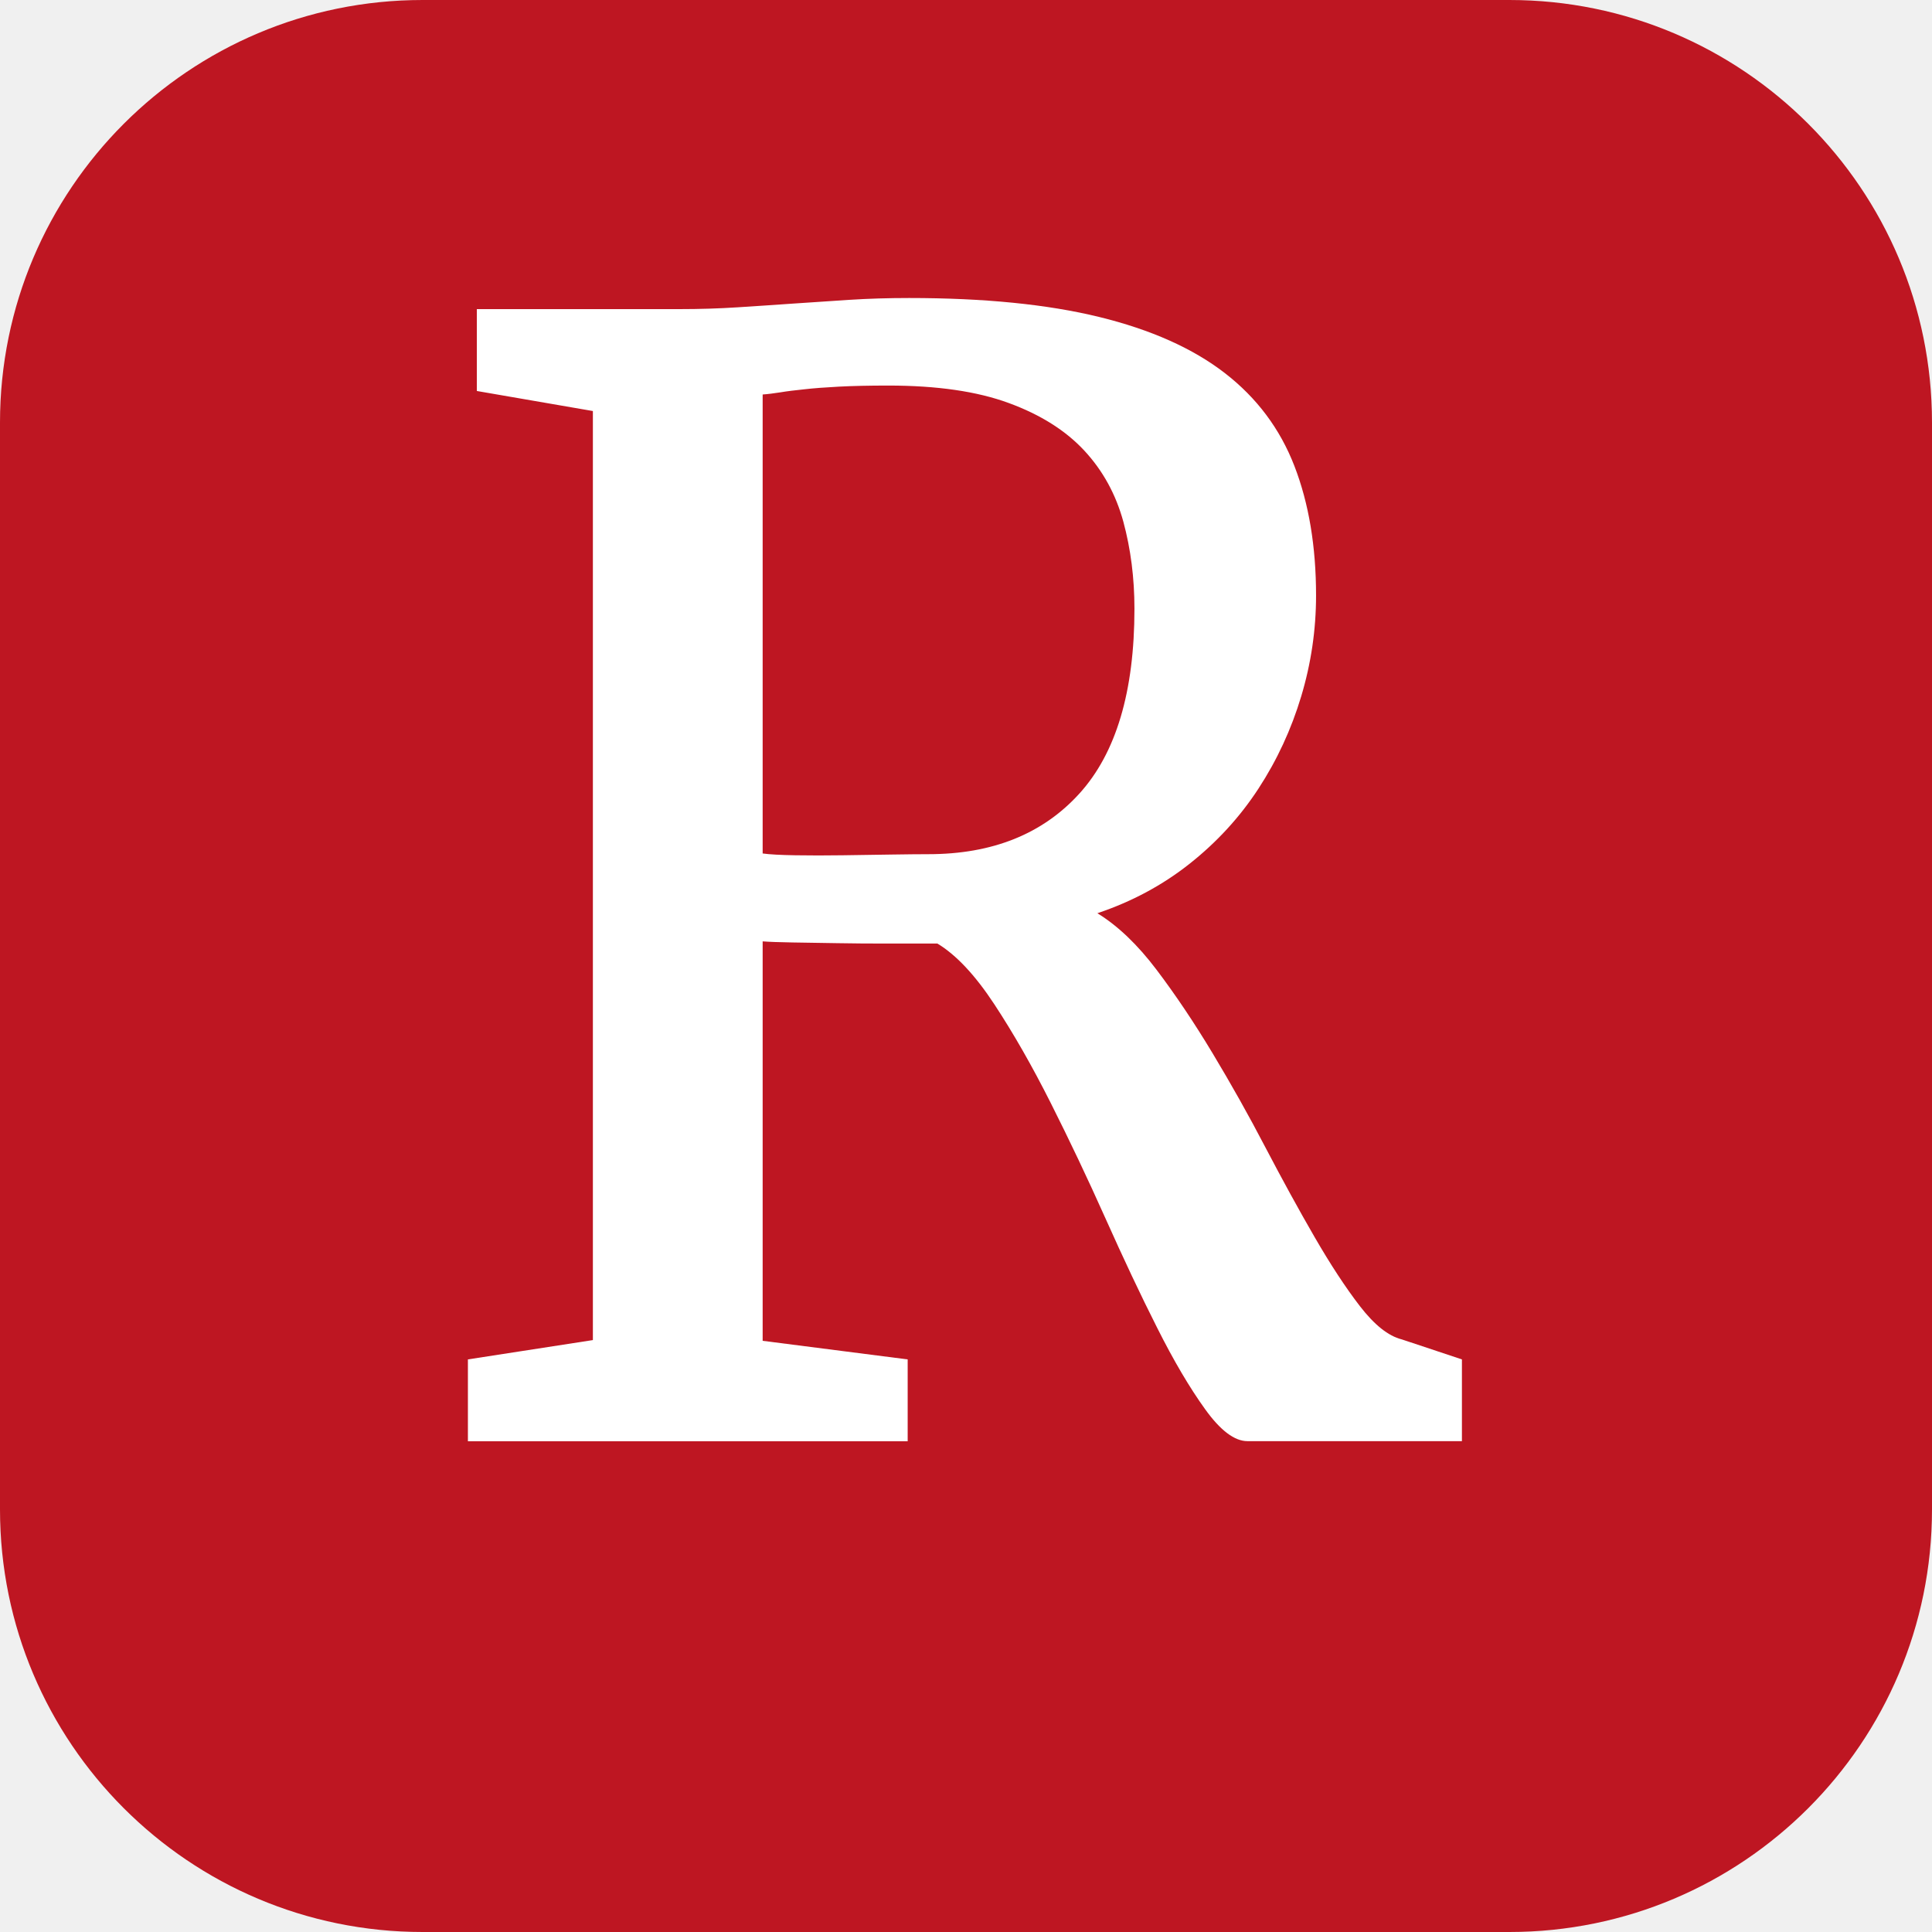
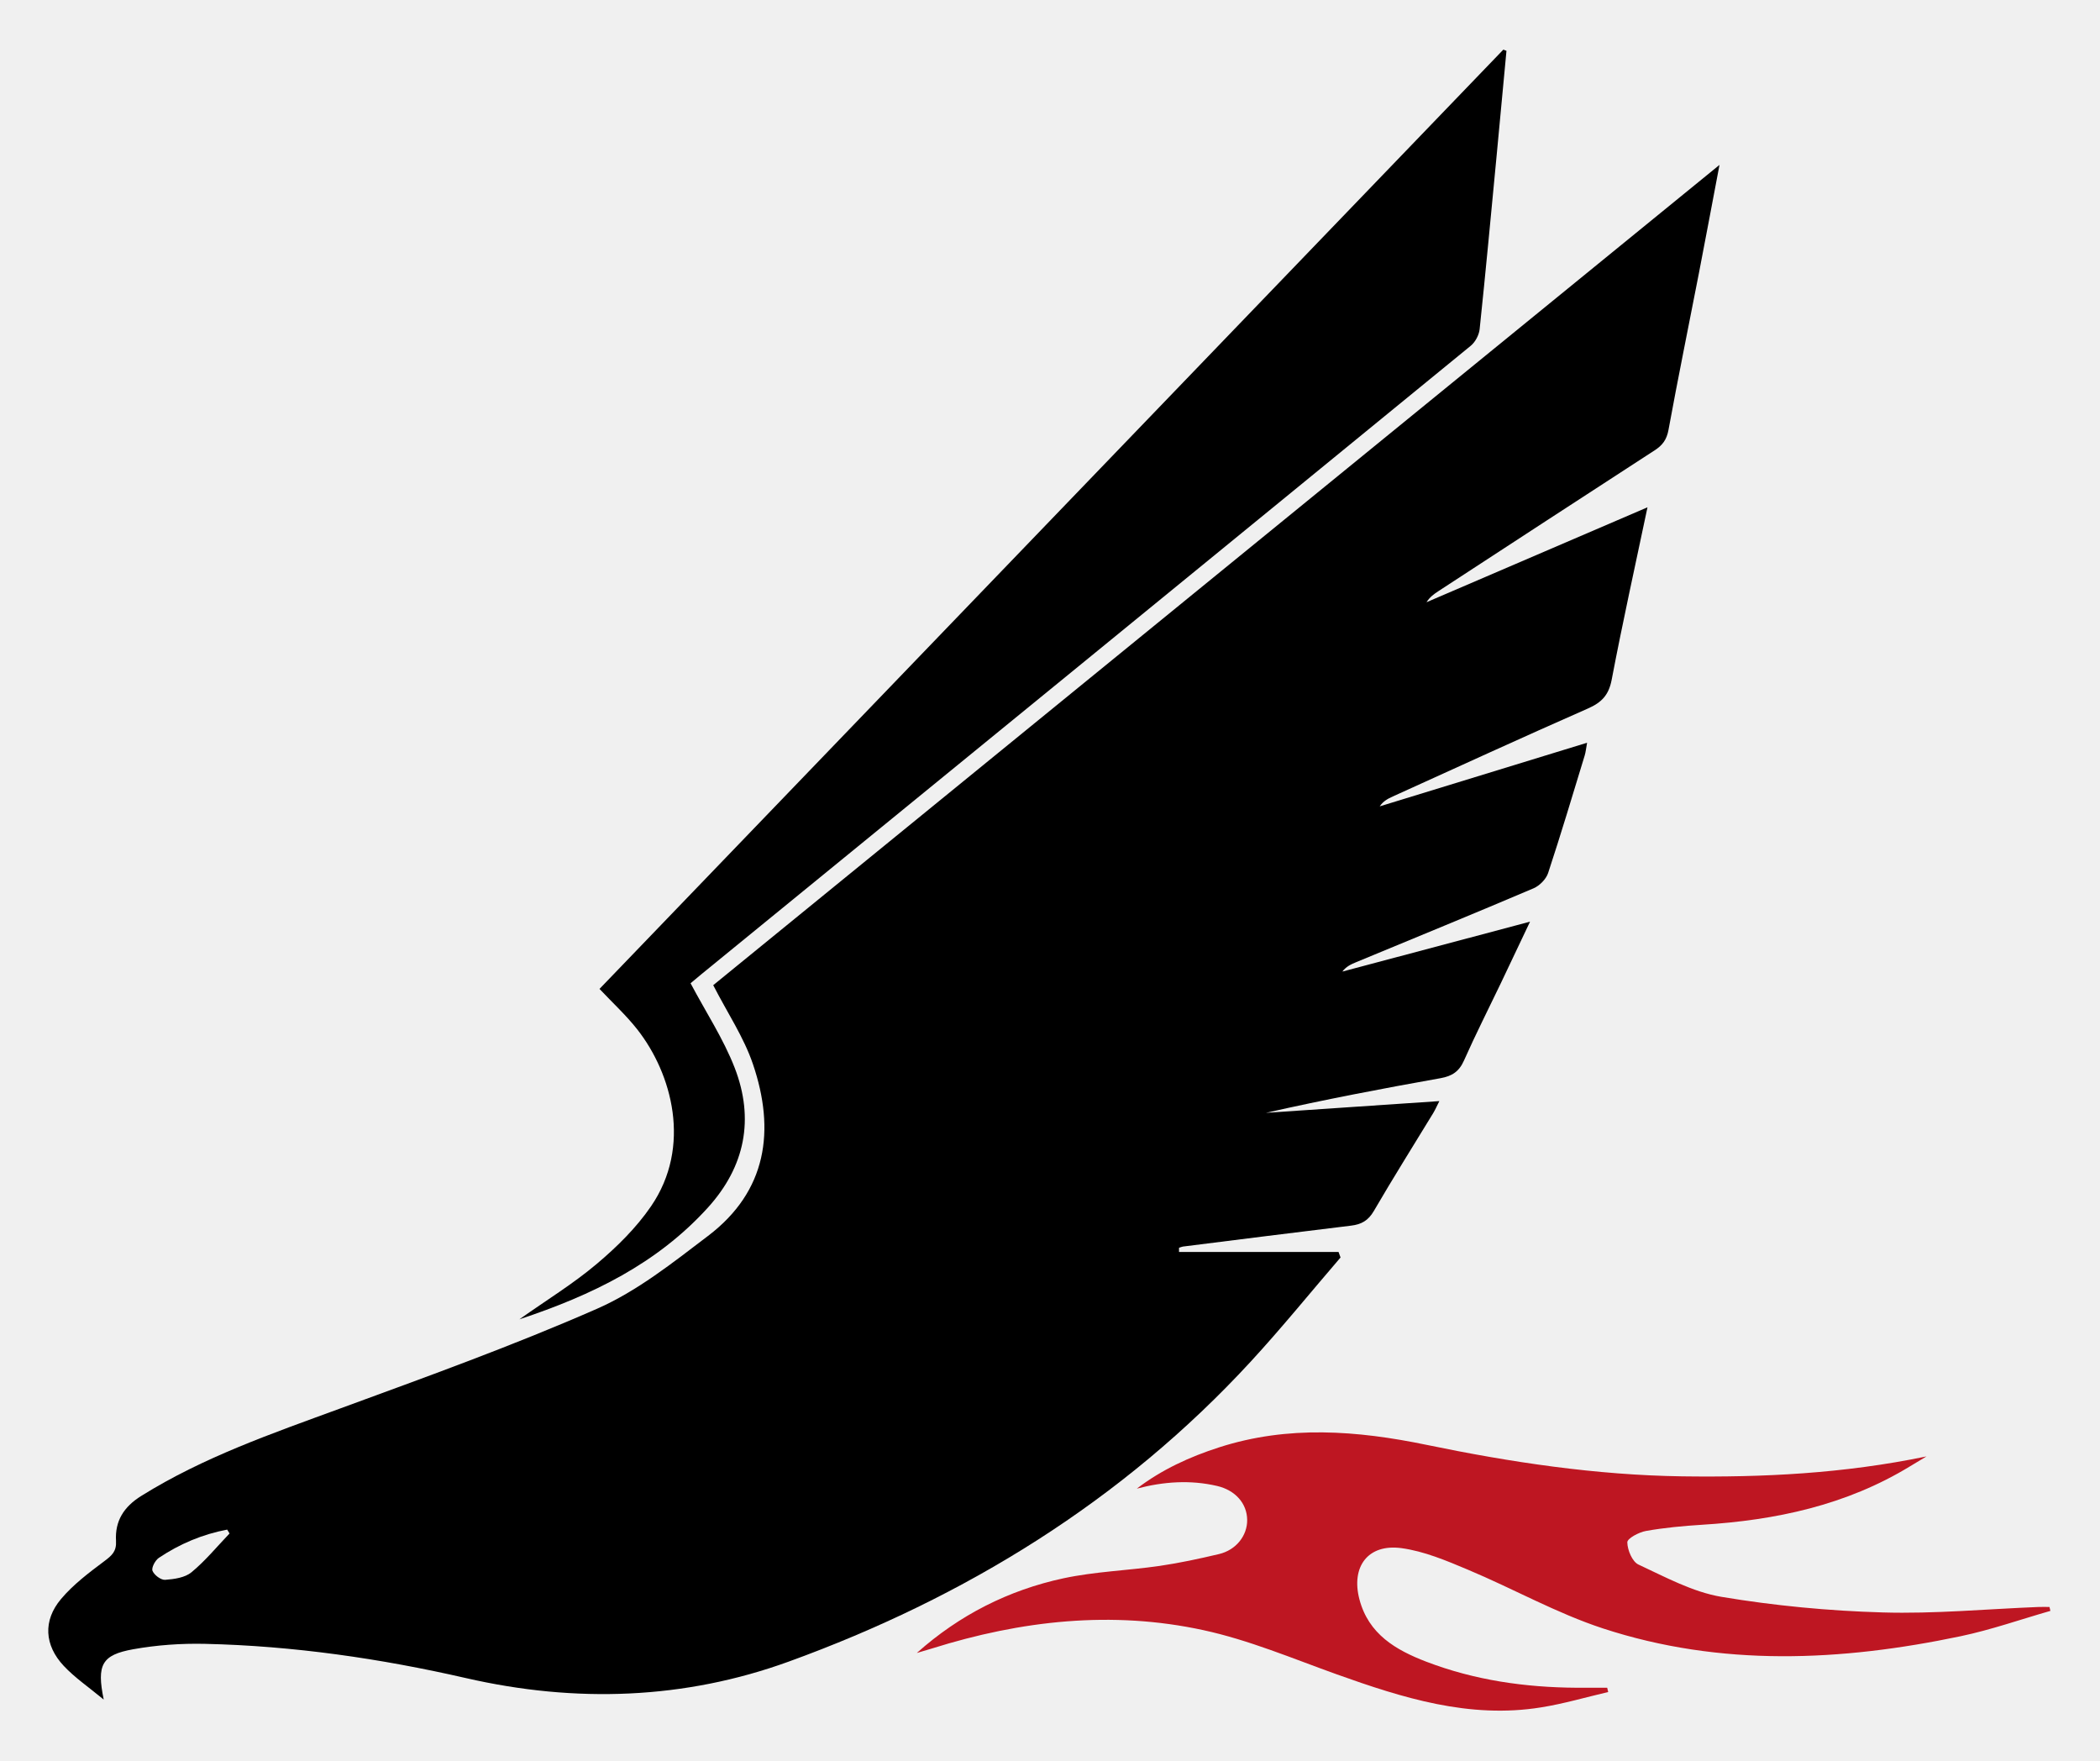
- <svg xmlns="http://www.w3.org/2000/svg" viewBox="0 0 512 512">
-   <rect width="512" height="512" rx="112" fill="#be1622" />
-   <path fill="#fff" fill-rule="evenodd" transform="matrix(3.2 0 0 3.2 124 -176)" d="M82.3,174.35h-17.74c-1.07,0-2.24-.88-3.51-2.65-1.27-1.76-2.6-4.01-3.97-6.74-1.38-2.73-2.8-5.75-4.28-9.06-1.48-3.31-2.99-6.49-4.53-9.55-1.54-3.06-3.1-5.79-4.68-8.19-1.58-2.4-3.15-4.08-4.71-5.02h-3.94c-1.48,0-2.92,0-4.31-.03-1.4-.02-2.66-.04-3.79-.06-1.13-.02-1.94-.05-2.43-.09v33.08l12.01,1.54v6.78H0v-6.78l10.35-1.6v-76.94l-9.61-1.66v-6.78h16.76c1.68,0,3.3-.05,4.84-.15s3.08-.2,4.62-.31c1.54-.1,3.09-.2,4.65-.31,1.56-.1,3.2-.15,4.93-.15,6.2,0,11.45.52,15.74,1.57,4.29,1.05,7.76,2.6,10.41,4.65s4.57,4.62,5.76,7.7c1.19,3.08,1.79,6.65,1.79,10.72,0,2.83-.41,5.62-1.23,8.35-.82,2.73-2,5.28-3.54,7.64-1.54,2.36-3.44,4.43-5.7,6.22-2.26,1.79-4.81,3.15-7.64,4.1,1.68,1.03,3.32,2.59,4.9,4.68,1.58,2.09,3.13,4.4,4.65,6.93,1.52,2.53,2.98,5.12,4.37,7.79,1.4,2.67,2.75,5.14,4.07,7.42s2.57,4.19,3.76,5.73c1.19,1.54,2.34,2.46,3.45,2.74l4.99,1.66v6.78ZM24.4,125.68c.57.08,1.48.13,2.71.15,1.23.02,2.55.02,3.94,0,1.4-.02,2.74-.04,4.03-.06,1.29-.02,2.31-.03,3.05-.03,5.3,0,9.47-1.67,12.51-5.02,3.04-3.35,4.56-8.45,4.56-15.31,0-2.55-.31-4.95-.92-7.21-.62-2.26-1.69-4.22-3.23-5.88-1.54-1.66-3.63-2.98-6.25-3.94-2.63-.97-5.96-1.45-9.98-1.45-1.6,0-2.97.03-4.1.09-1.13.06-2.08.13-2.86.22-.78.08-1.44.16-1.97.25-.53.08-1.03.15-1.48.18v38.01Z" />
+ <svg xmlns="http://www.w3.org/2000/svg" viewBox="552 -8 338.31 283.52">
+   <path fill="#000" d="M568.7,265.74c-2.45-2.03-4.65-3.52-6.42-5.41-3.13-3.33-3.38-7.3-.45-10.78,1.97-2.34,4.51-4.25,6.98-6.1,1.21-.91,1.98-1.56,1.88-3.27-.18-3.17,1.22-5.47,4.09-7.25,9.99-6.23,20.99-10.02,31.94-14.04,13.93-5.11,27.91-10.14,41.48-16.1,6.44-2.83,12.2-7.42,17.87-11.73,9.5-7.21,10.85-17.01,7.23-27.66-1.47-4.34-4.12-8.27-6.4-12.72,53.57-43.66,107.59-87.69,162.11-132.12-1.19,6.26-2.24,11.89-3.33,17.51-1.63,8.4-3.35,16.78-4.89,25.19-.29,1.56-.97,2.47-2.22,3.27-11.62,7.53-23.22,15.1-34.82,22.67-.71.46-1.41.96-1.94,1.8,11.74-5.04,23.49-10.09,35.6-15.29-2.01,9.55-4.03,18.64-5.77,27.78-.47,2.46-1.61,3.65-3.81,4.62-10.53,4.63-20.98,9.43-31.46,14.18-.77.35-1.52.73-2.1,1.59,11.03-3.38,22.06-6.77,33.41-10.25-.17.93-.22,1.52-.39,2.07-1.93,6.32-3.82,12.65-5.89,18.92-.33.99-1.38,2.05-2.35,2.46-9.51,4.05-19.08,7.96-28.63,11.92-.78.32-1.54.67-2.17,1.49,9.89-2.63,19.78-5.26,30.24-8.04-1.71,3.6-3.2,6.77-4.72,9.94-1.98,4.14-4.06,8.23-5.92,12.42-.79,1.78-1.92,2.52-3.78,2.85-9.4,1.67-18.78,3.47-28.13,5.58,9.18-.62,18.36-1.24,27.94-1.89-.42.83-.67,1.41-1,1.95-3.2,5.25-6.47,10.45-9.56,15.76-.9,1.54-2,2.15-3.66,2.35-9.04,1.09-18.06,2.24-27.09,3.37-.21.03-.42.13-.63.2,0,.22,0,.45,0,.67h25.7c.11.3.21.6.32.89-4.81,5.59-9.46,11.33-14.46,16.76-20.68,22.45-46.03,38.02-74.44,48.33-16.77,6.09-34.3,6.71-51.97,2.66-13.8-3.16-27.84-5.2-42.04-5.52-3.86-.09-7.8.19-11.59.87-5.06.91-5.9,2.49-4.76,8.06ZM588.98,238.99l-.38-.62c-3.98.75-7.65,2.3-11.01,4.55-.59.4-1.22,1.59-1.02,2.09.27.68,1.36,1.5,2.04,1.45,1.46-.11,3.19-.35,4.24-1.22,2.24-1.85,4.11-4.14,6.14-6.26Z" />
+   <path fill="#000" d="M794.69.2c-.53,5.65-1.05,11.29-1.59,16.94-.89,9.29-1.75,18.59-2.73,27.88-.1.94-.7,2.07-1.43,2.67-41.27,33.76-82.58,67.46-123.89,101.18-.72.59-1.43,1.19-1.8,1.5,2.46,4.65,5.3,8.95,7.12,13.65,3.17,8.22,1.68,15.87-4.35,22.51-8.16,8.98-18.59,14.07-30.35,17.97,4.47-3.16,8.71-5.75,12.47-8.93,3.23-2.72,6.35-5.79,8.73-9.26,6.63-9.65,3.38-21.39-2.2-28.5-1.81-2.3-4-4.31-6.09-6.53,48.5-50.39,97.06-100.84,145.61-151.29.17.07.34.13.51.2Z" />
+   <path fill="#be1622" d="M699.72,258.22c6.83-6.09,14.76-10.11,23.61-12.01,5.06-1.08,10.32-1.25,15.46-1.99,3.22-.47,6.42-1.16,9.59-1.91,2.78-.66,4.57-2.99,4.54-5.51-.03-2.64-1.9-4.77-4.84-5.46-4.34-1.01-8.63-.7-12.94.43,4.02-3.07,8.53-5.13,13.29-6.66,11.09-3.56,22.18-2.71,33.4-.39,13.56,2.81,27.28,4.87,41.15,5.07,12.99.18,25.96-.43,39.38-3.21-1.2.72-1.92,1.15-2.63,1.58-10.3,6.29-21.68,8.7-33.54,9.43-3.02.19-6.06.47-9.04,1-1.13.2-3.01,1.21-2.99,1.83.02,1.24.8,3.12,1.8,3.58,4.34,2.02,8.74,4.42,13.37,5.2,8.56,1.43,17.27,2.26,25.95,2.51,8.37.25,16.78-.55,25.16-.88.58-.02,1.16,0,1.73,0,.05.21.1.42.15.63-4.81,1.38-9.56,3.05-14.45,4.08-19.29,4.05-38.63,4.96-57.62-1.25-7.48-2.45-14.46-6.4-21.76-9.46-3.47-1.46-7.08-2.99-10.75-3.48-5.37-.71-8.11,3.01-6.74,8.24,1.47,5.62,5.86,8.17,10.79,10.06,7.79,2.98,15.92,4.14,24.23,4.19,1.63,0,3.26,0,4.9,0,.05.23.11.46.16.69-3.6.84-7.16,1.89-10.8,2.47-11.56,1.87-22.31-1.52-32.99-5.34-7.08-2.54-14.1-5.51-21.4-7.09-14.75-3.21-29.39-1.56-43.73,2.94-.8.25-1.61.48-2.42.72Z" />
</svg>
